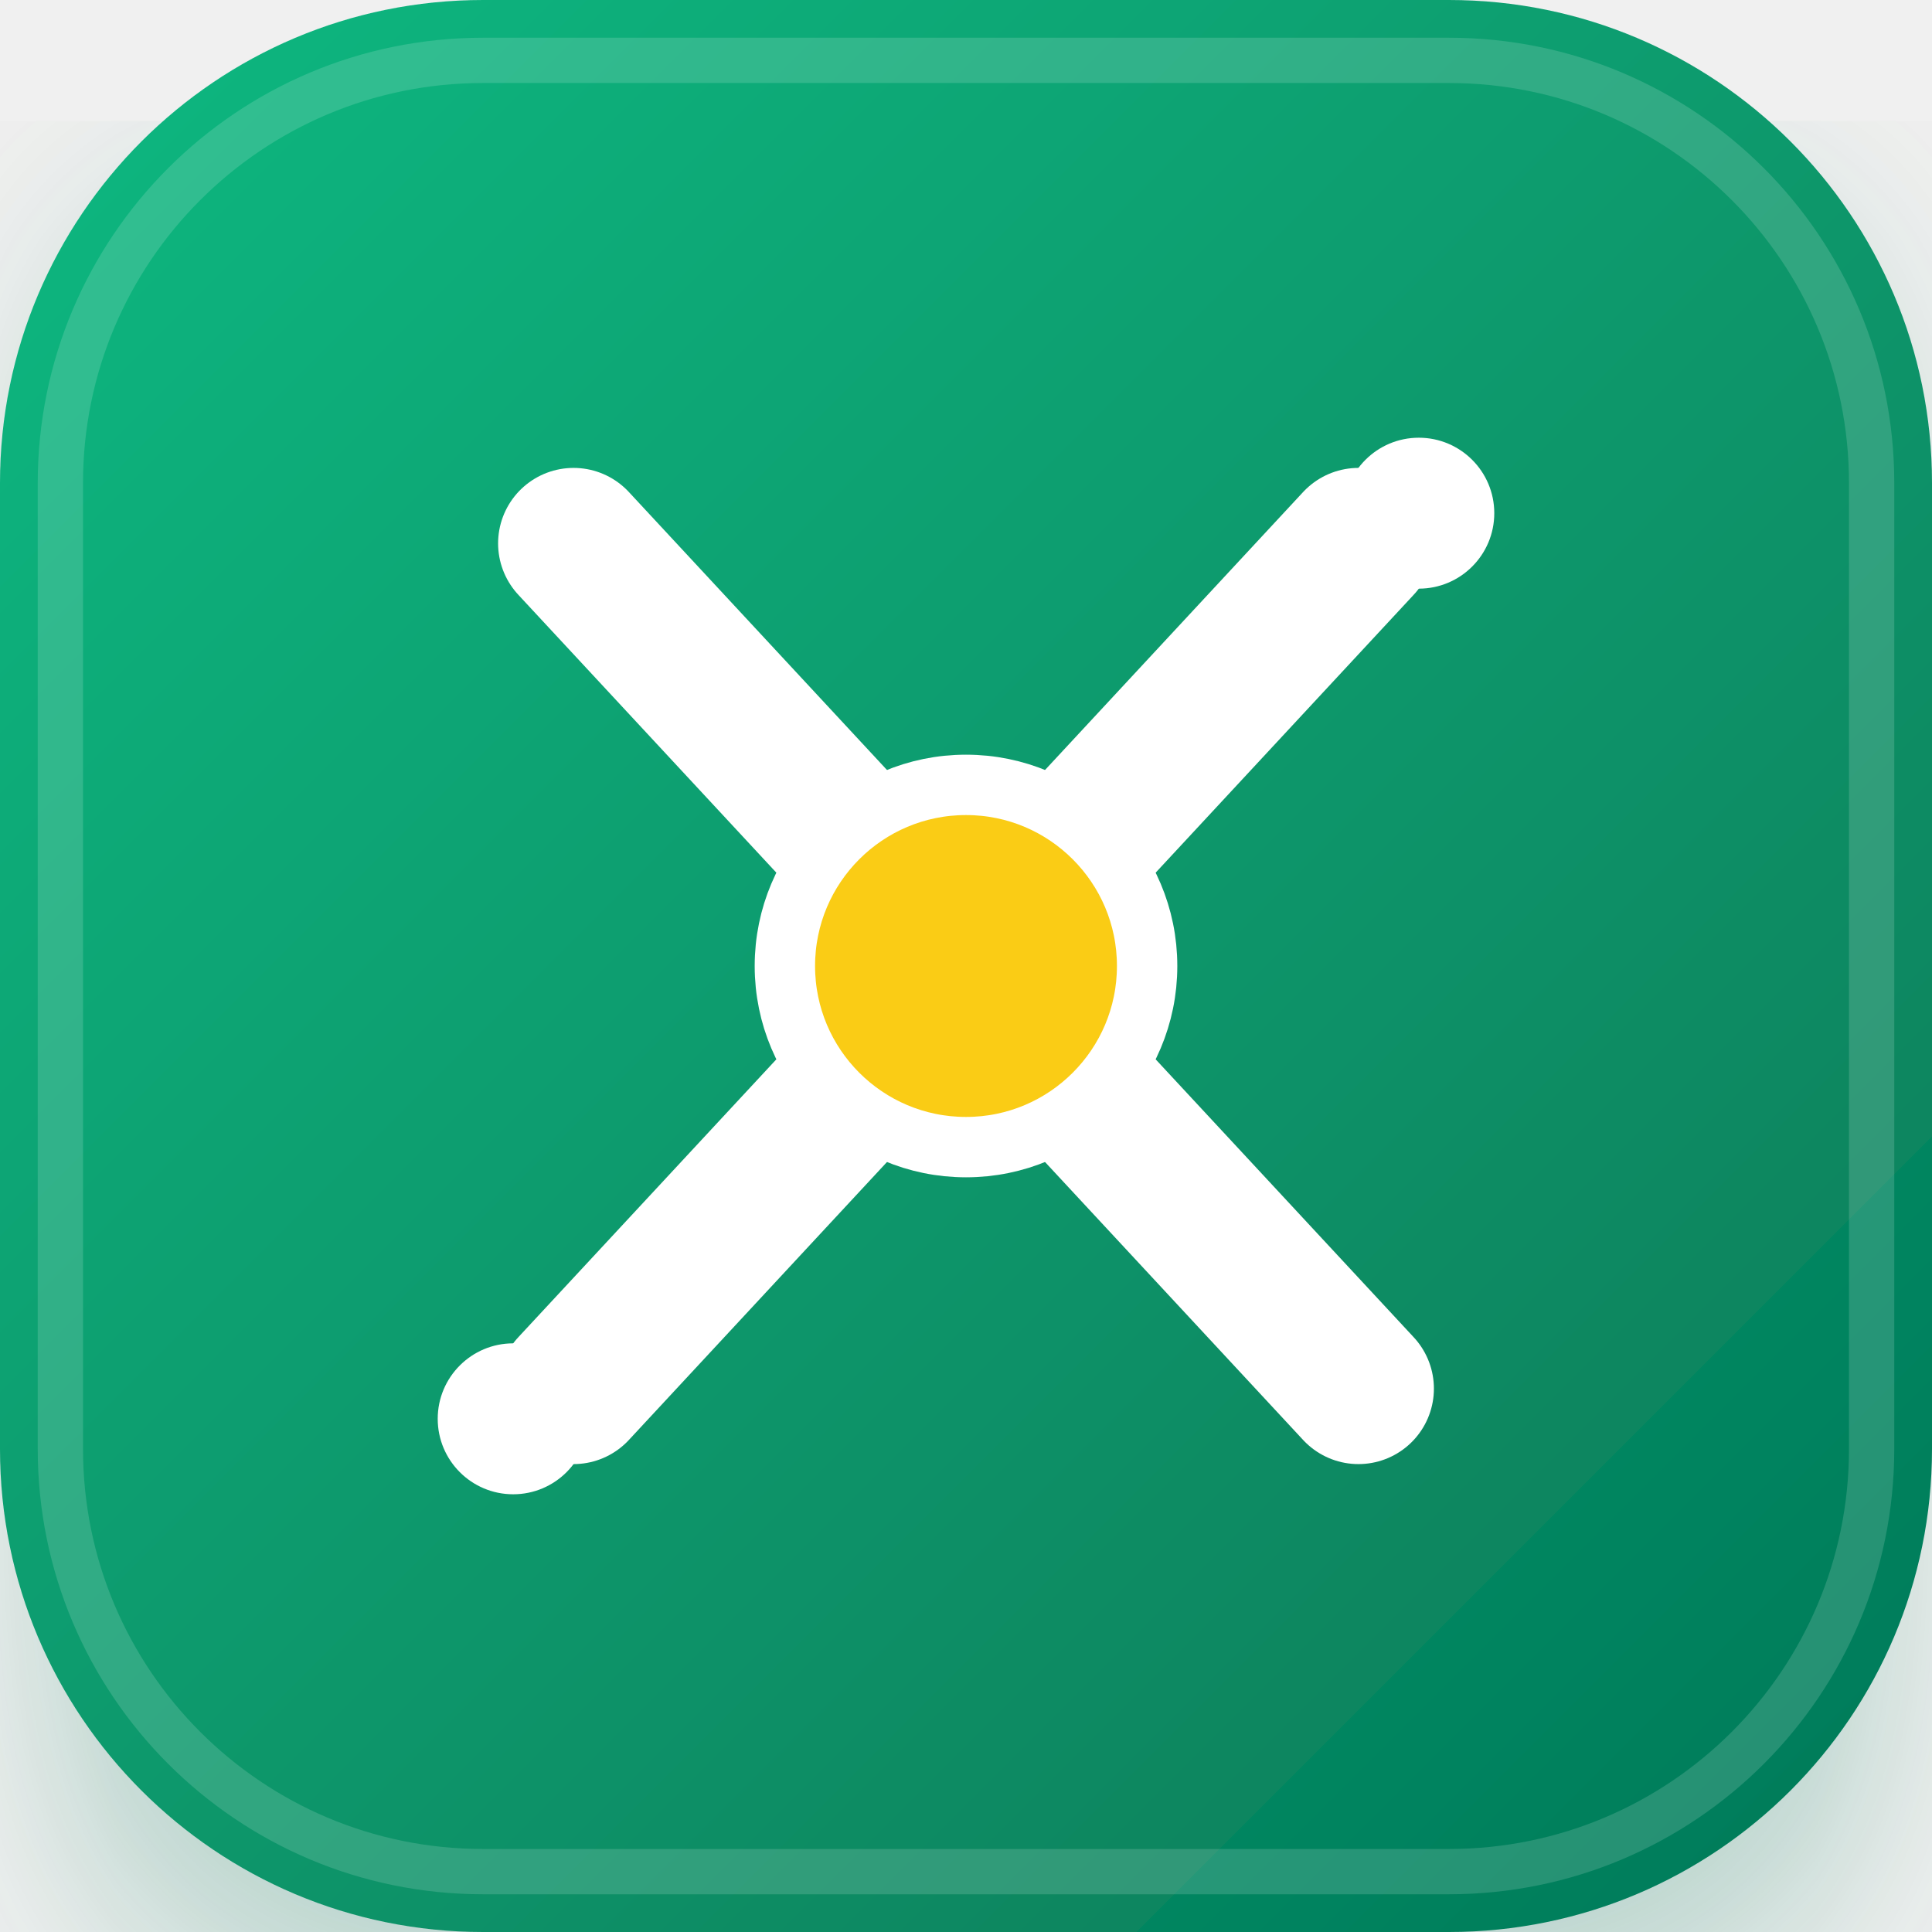
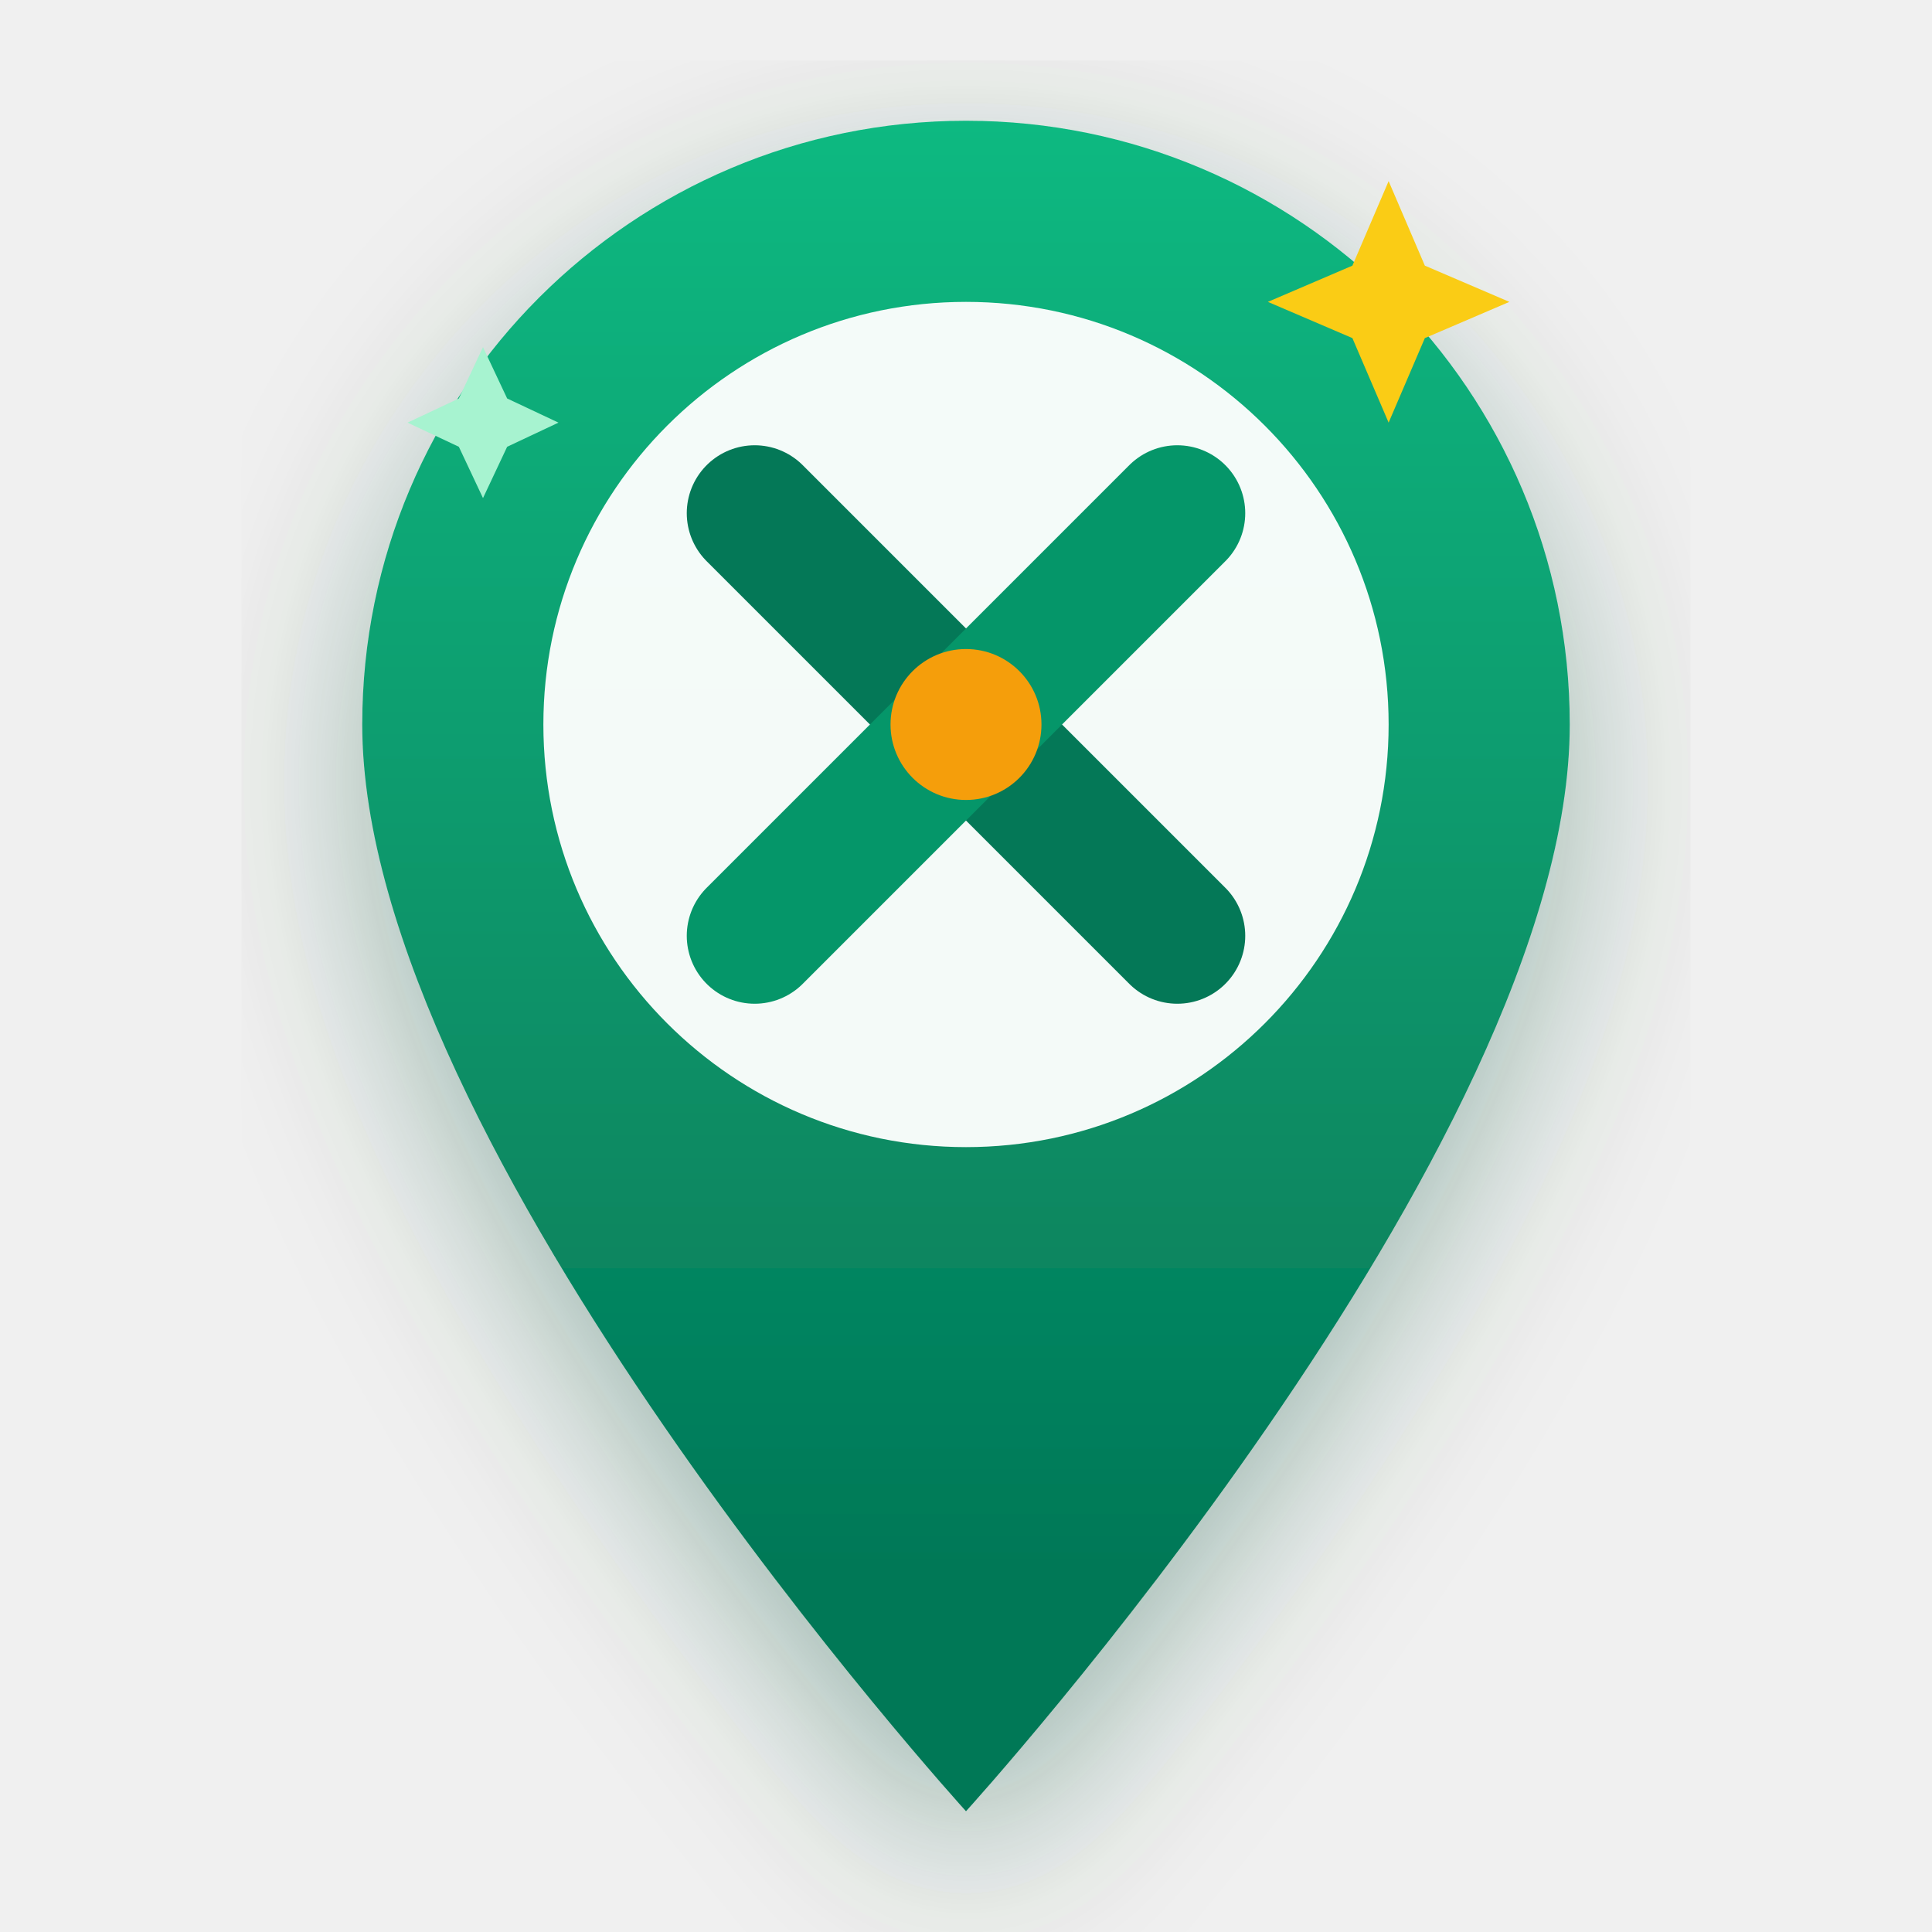
<svg xmlns="http://www.w3.org/2000/svg" viewBox="0 0 64 64" fill="none">
  <defs>
-     <linearGradient id="g" x1="0%" y1="0%" x2="100%" y2="100%">
+     <linearGradient id="bg" x1="0%" y1="0%" x2="100%" y2="100%">
+       <stop offset="0%" stop-color="#059669" />
+       <stop offset="100%" stop-color="#047857" />
+     </linearGradient>
+     <linearGradient id="pin-body" x1="32" y1="4" x2="32" y2="52" gradientUnits="userSpaceOnUse">
      <stop offset="0%" stop-color="#10b981" />
      <stop offset="100%" stop-color="#047857" />
    </linearGradient>
-     <linearGradient id="accent" x1="0%" y1="0%" x2="100%" y2="100%">
-       <stop offset="0%" stop-color="#34d399" />
-       <stop offset="100%" stop-color="#059669" />
-     </linearGradient>
    <filter id="shadow" x="-10%" y="-10%" width="120%" height="120%">
-       <feDropShadow dx="0" dy="4" stdDeviation="4" flood-color="#047857" flood-opacity="0.25" />
+       <feDropShadow dx="0" dy="2" stdDeviation="3" flood-color="#064e3b" flood-opacity="0.35" />
    </filter>
  </defs>
-   <rect width="64" height="64" rx="16" fill="url(#g)" filter="url(#shadow)" />
-   <rect x="2" y="2" width="60" height="60" rx="14" stroke="#ffffff" stroke-opacity="0.15" stroke-width="1.5" />
-   <path d="M19 18L45 46M45 18L19 46" stroke="#ffffff" stroke-width="5" stroke-linecap="round" stroke-linejoin="round" />
-   <circle cx="32" cy="32" r="6" fill="#facc15" stroke="#ffffff" stroke-width="2" />
-   <circle cx="47" cy="17" r="2.5" fill="#ffffff" />
-   <circle cx="17" cy="47" r="2.5" fill="#ffffff" />
+   <path d="M32 4C20.954 4 12 12.954 12 24c0 14 20 36 20 36s20-22 20-36C52 12.954 43.046 4 32 4z" fill="url(#pin-body)" filter="url(#shadow)" />
+   <circle cx="32" cy="24" r="14" fill="white" opacity="0.95" />
+   <g transform="translate(32,24)">
+     <line x1="-7" y1="-7" x2="7" y2="7" stroke="#047857" stroke-width="4.5" stroke-linecap="round" />
+     <line x1="7" y1="-7" x2="-7" y2="7" stroke="#059669" stroke-width="4.5" stroke-linecap="round" />
+     <circle cx="0" cy="0" r="2.5" fill="#f59e0b" />
+   </g>
+   <g transform="translate(46,10)">
+     <path d="M0-4L1.2-1.2L4 0L1.2 1.2L0 4L-1.2 1.2L-4 0L-1.2-1.2Z" fill="#facc15" />
+   </g>
+   <g transform="translate(16,14)">
+     <path d="M0-2.5L0.8-0.8L2.5 0L0.8 0.8L0 2.5L-0.8 0.8L-2.5 0L-0.8-0.8Z" fill="#a7f3d0" />
+   </g>
</svg>
